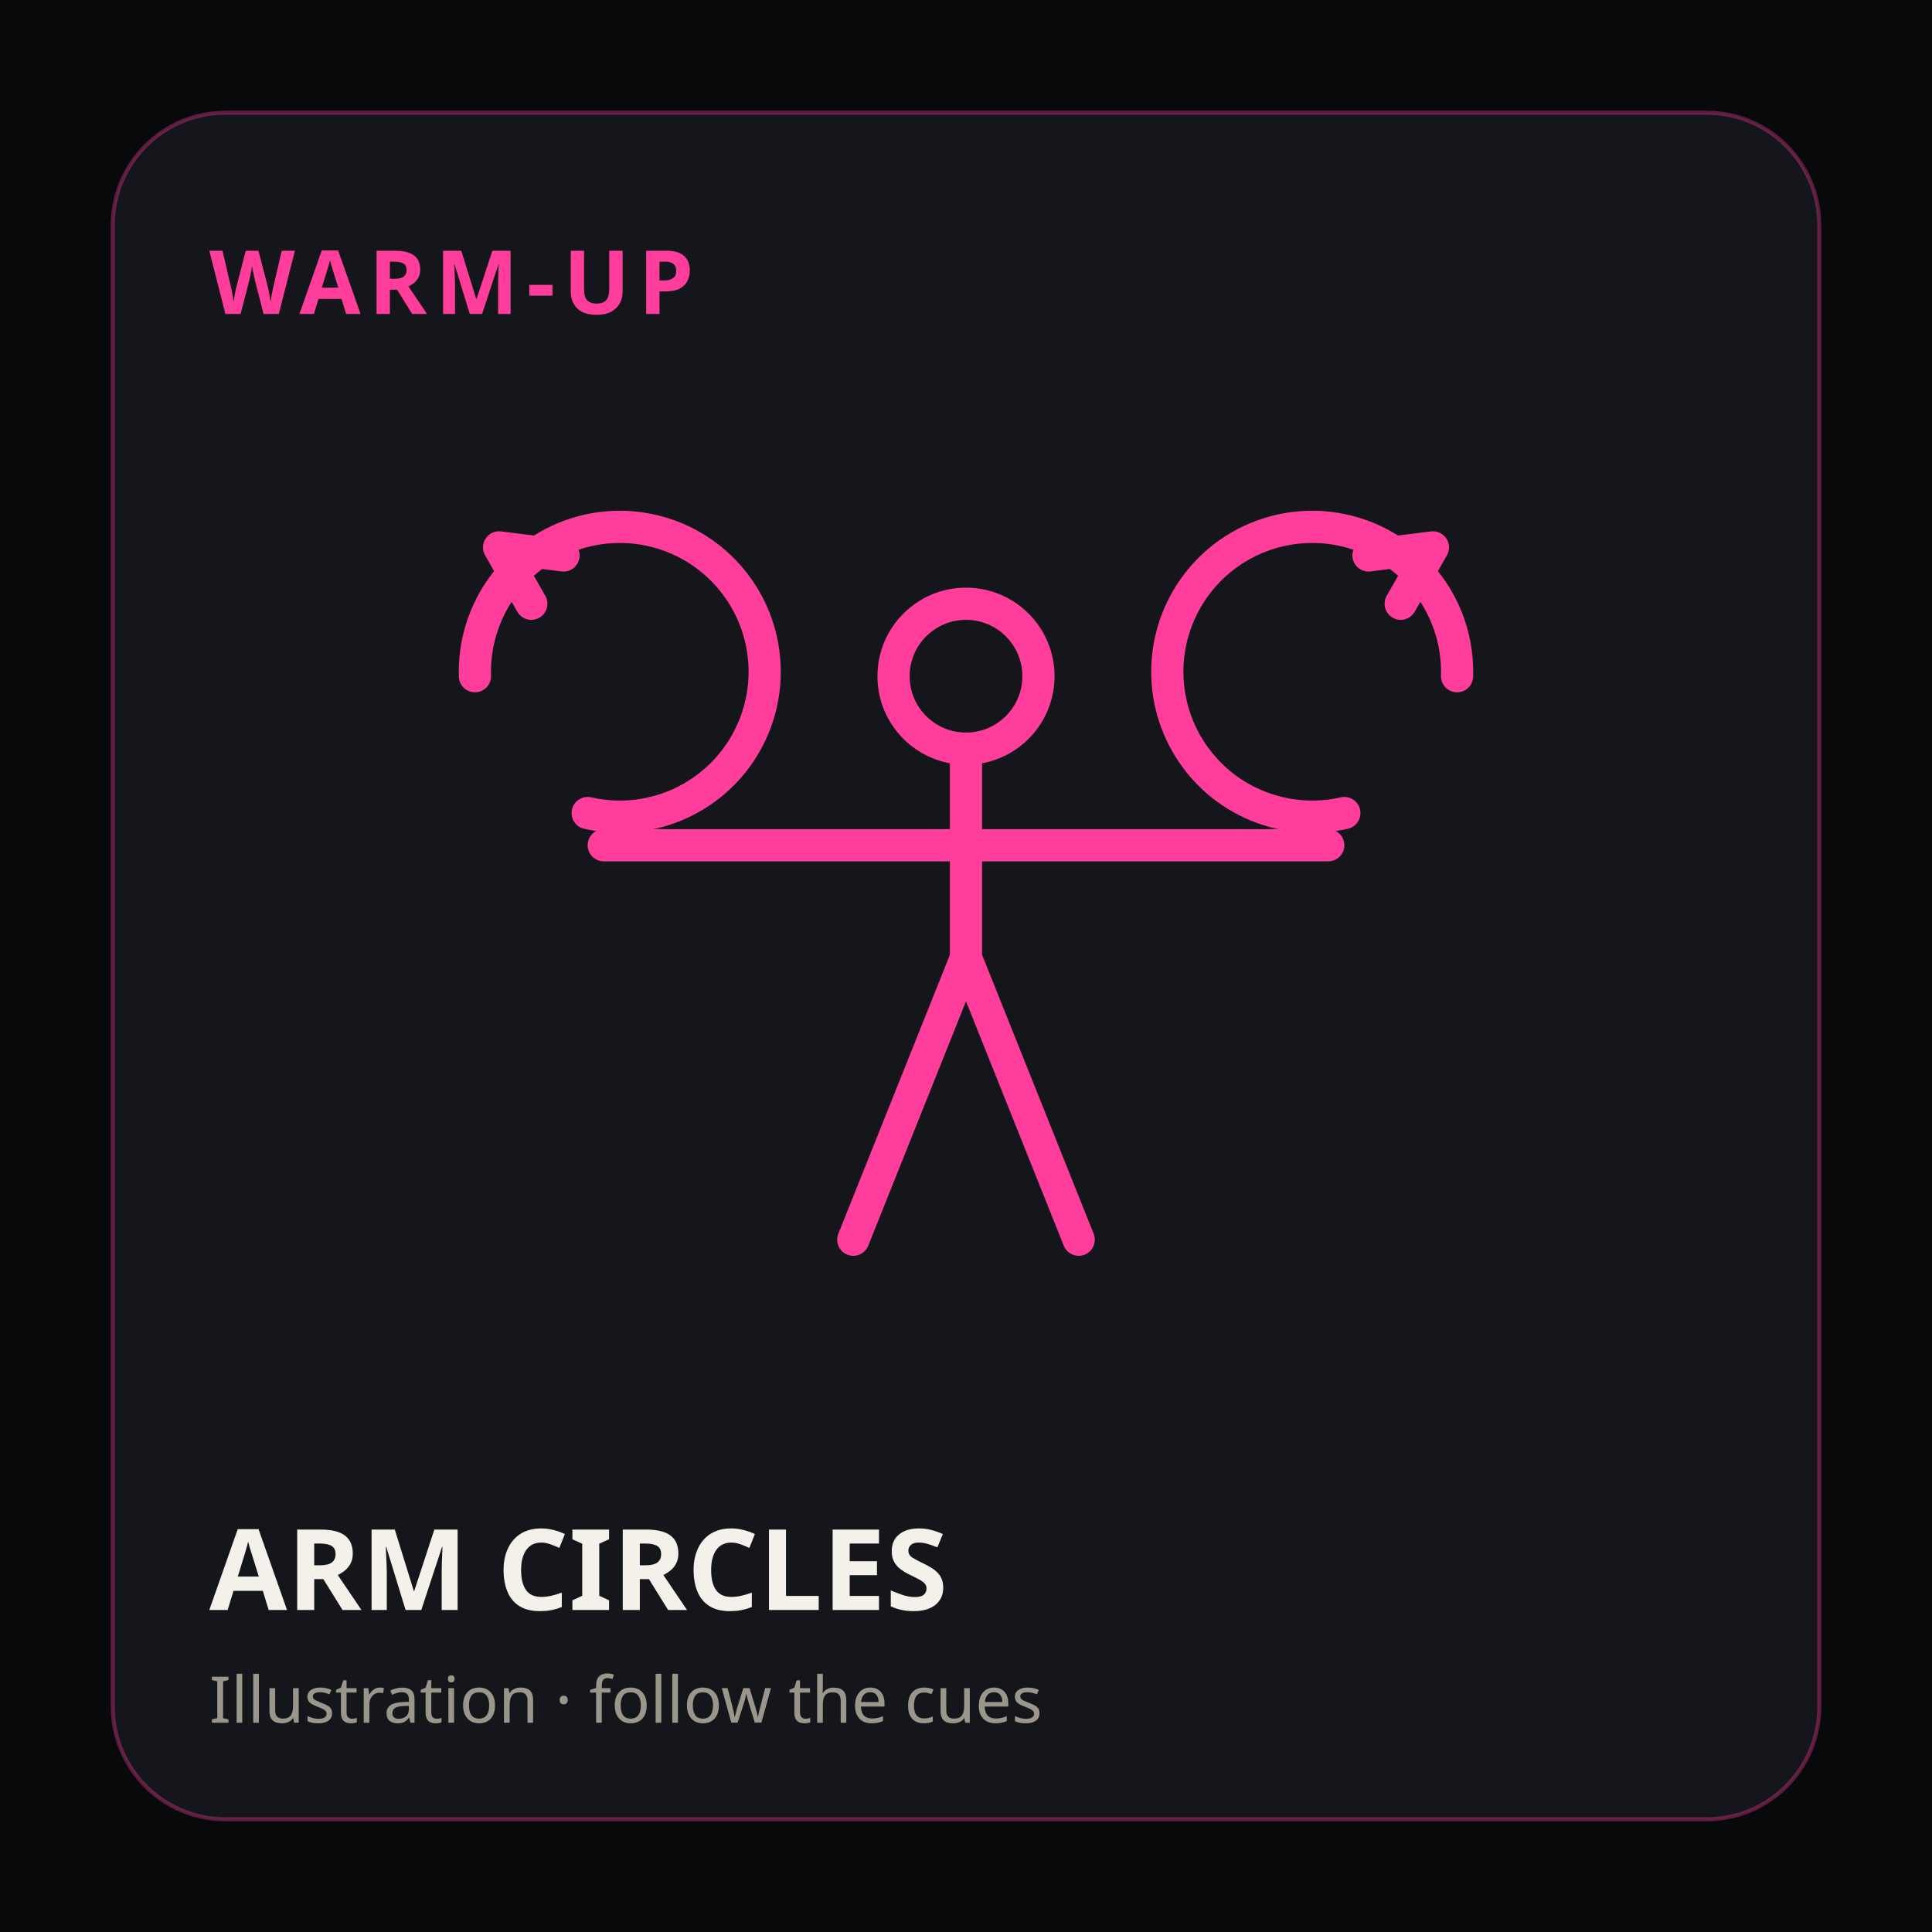
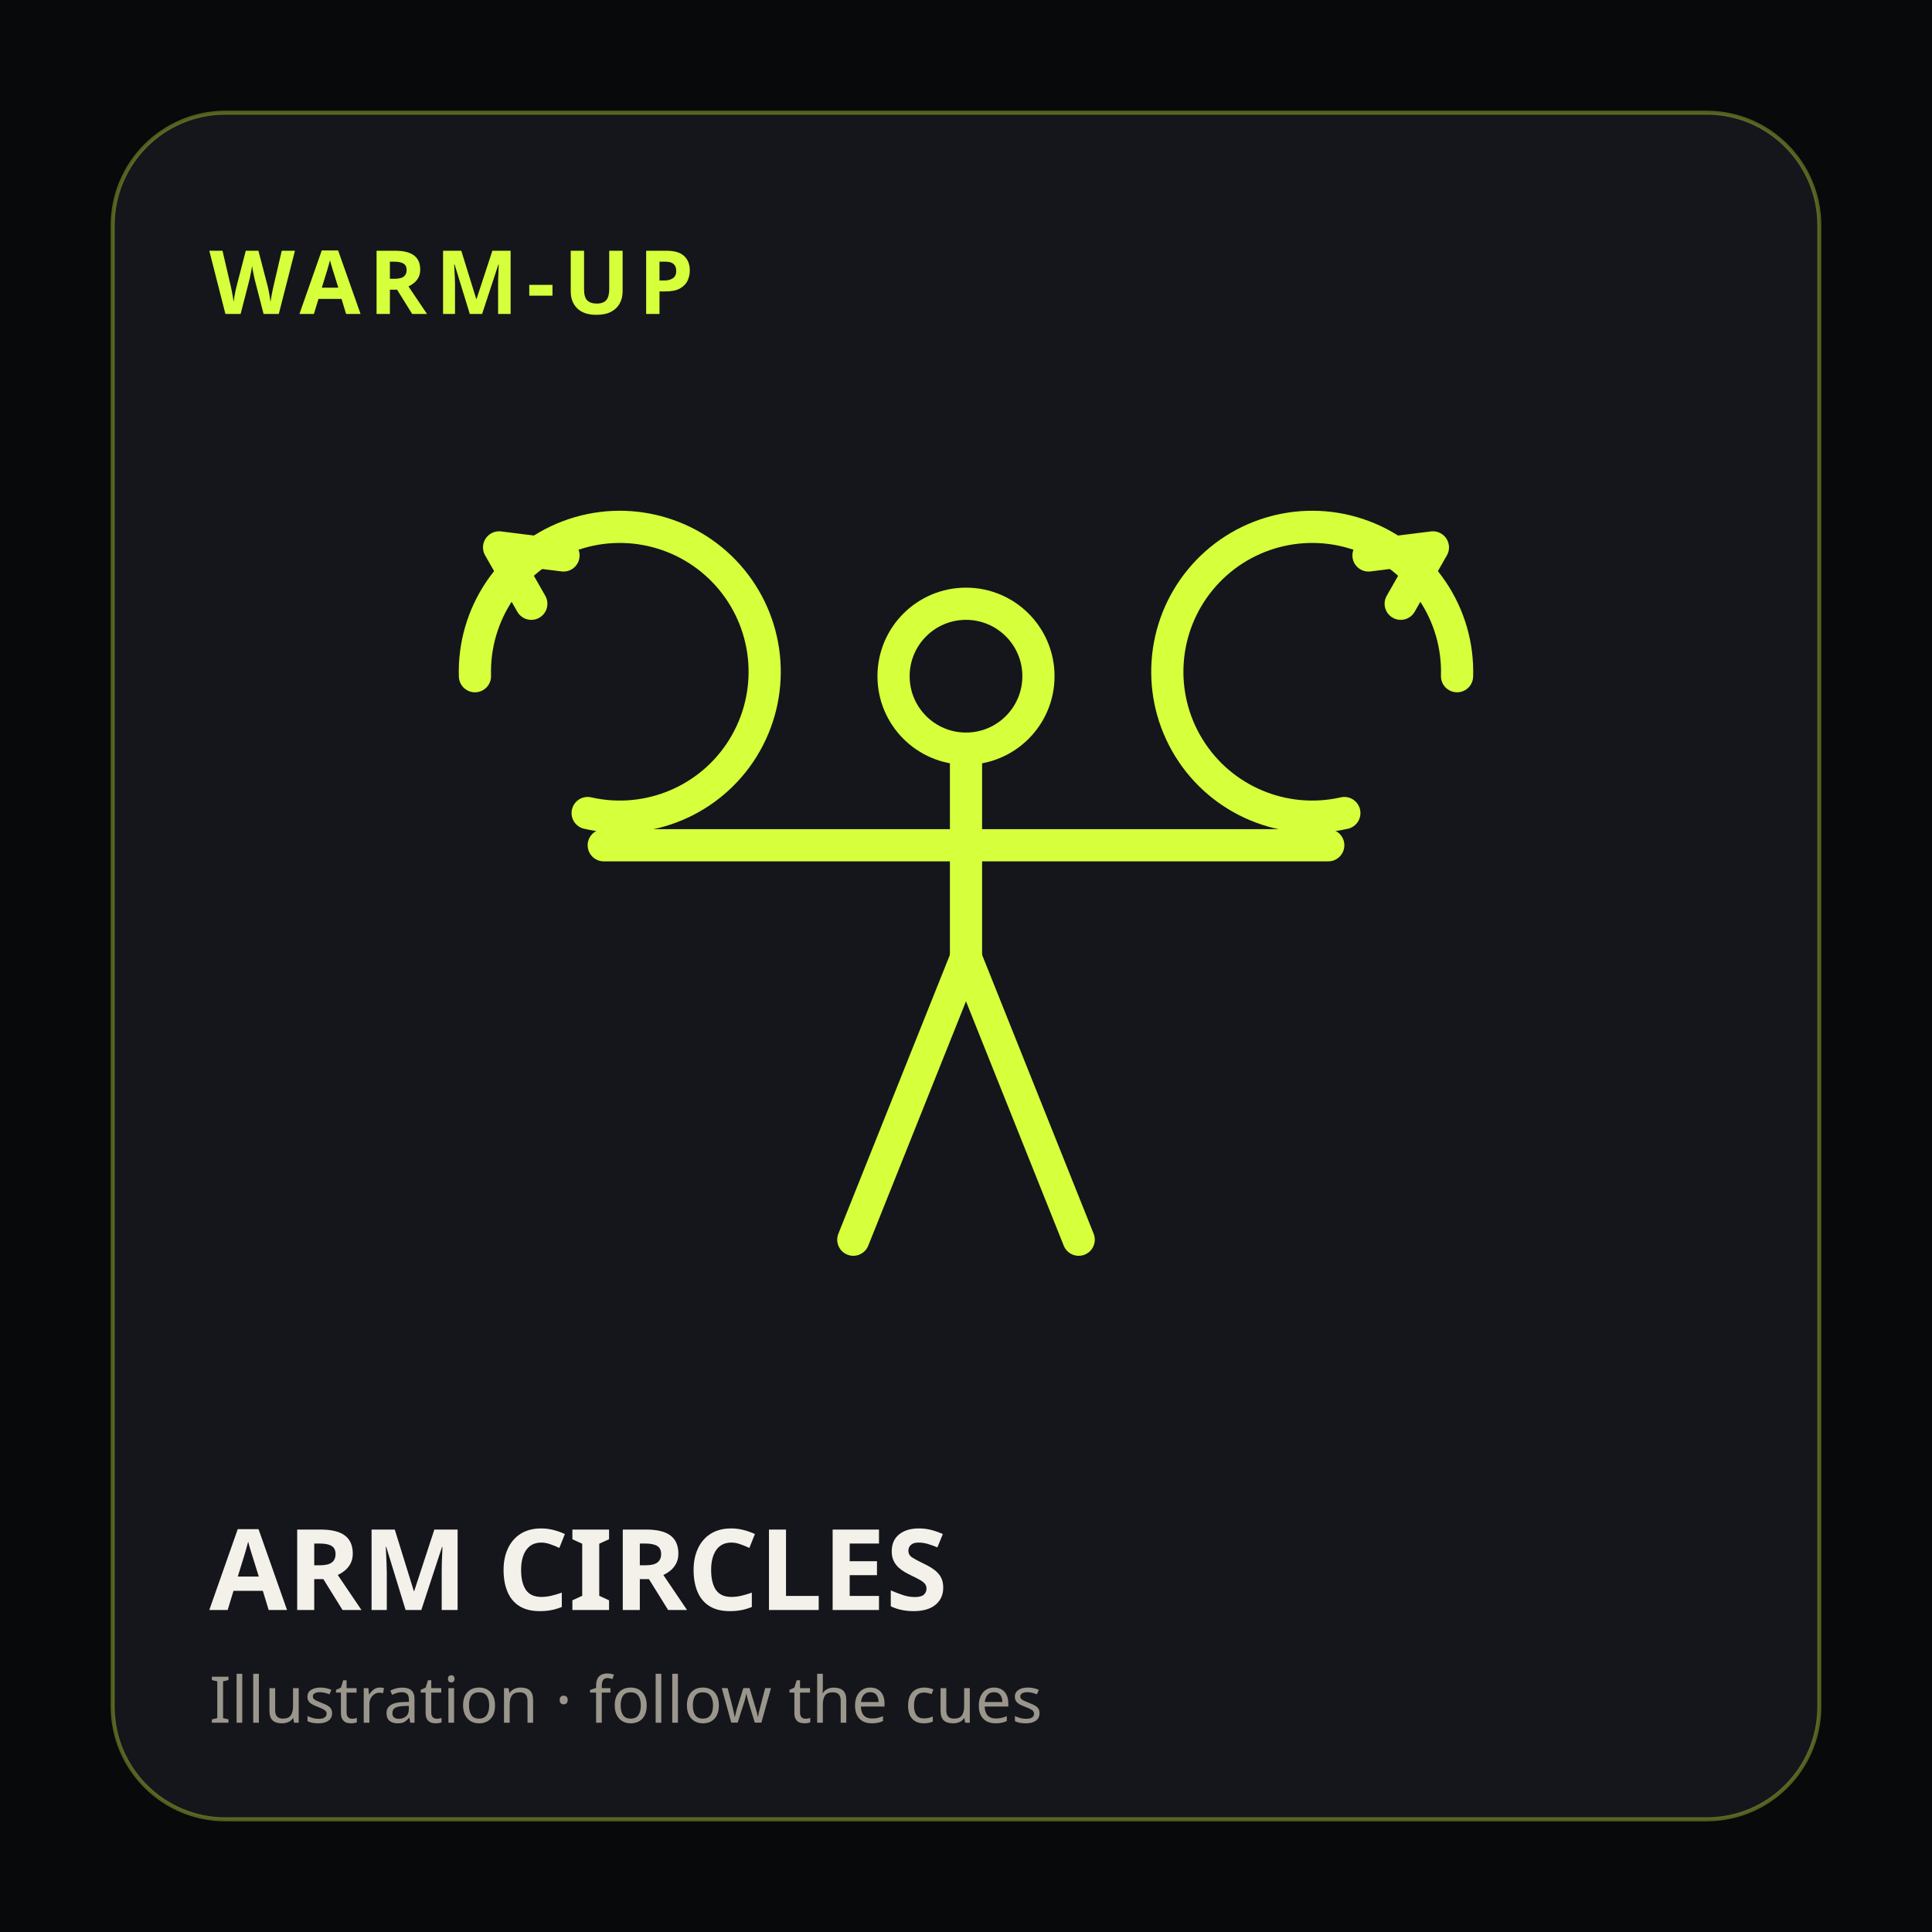
<svg xmlns="http://www.w3.org/2000/svg" width="480" height="480" viewBox="0 0 480 480" role="img">
  <rect width="480" height="480" fill="#08090b" />
-   <rect x="28" y="28" width="424" height="424" rx="28" fill="#14161b" stroke="#ff3d9a" stroke-opacity="0.35" />
-   <text x="52" y="78" fill="#ff3d9a" font-family="ui-sans-serif,system-ui,sans-serif" font-size="22" font-weight="700" letter-spacing="2">WARM-UP</text>
-   <g fill="none" stroke="#ff3d9a" stroke-width="8" stroke-linecap="round" stroke-linejoin="round">
+   <rect x="28" y="28" width="424" height="424" rx="28" fill="#14161b" stroke="#d6ff3c" stroke-opacity="0.35" />
+   <text x="52" y="78" fill="#d6ff3c" font-family="ui-sans-serif,system-ui,sans-serif" font-size="22" font-weight="700" letter-spacing="2">WARM-UP</text>
+   <g fill="none" stroke="#d6ff3c" stroke-width="8" stroke-linecap="round" stroke-linejoin="round">
    <circle cx="240" cy="168" r="18" fill="#14161b" />
    <path d="M240 186 v52" />
    <path d="M240 210 H150" />
    <path d="M240 210 H330" />
    <path d="M240 238 l-28 70" />
    <path d="M240 238 l28 70" />
    <path d="M118 168 a36 36 0 1 1 28 34" />
    <path d="M362 168 a36 36 0 1 0 -28 34" />
    <path d="M132 150 l-8-14 16 2" />
    <path d="M348 150 l8-14 -16 2" />
  </g>
  <text x="52" y="400" fill="#f4f1ea" font-family="ui-sans-serif,system-ui,sans-serif" font-size="28" font-weight="700">ARM CIRCLES</text>
  <text x="52" y="428" fill="#9b968c" font-family="ui-sans-serif,system-ui,sans-serif" font-size="16">Illustration · follow the cues</text>
</svg>
